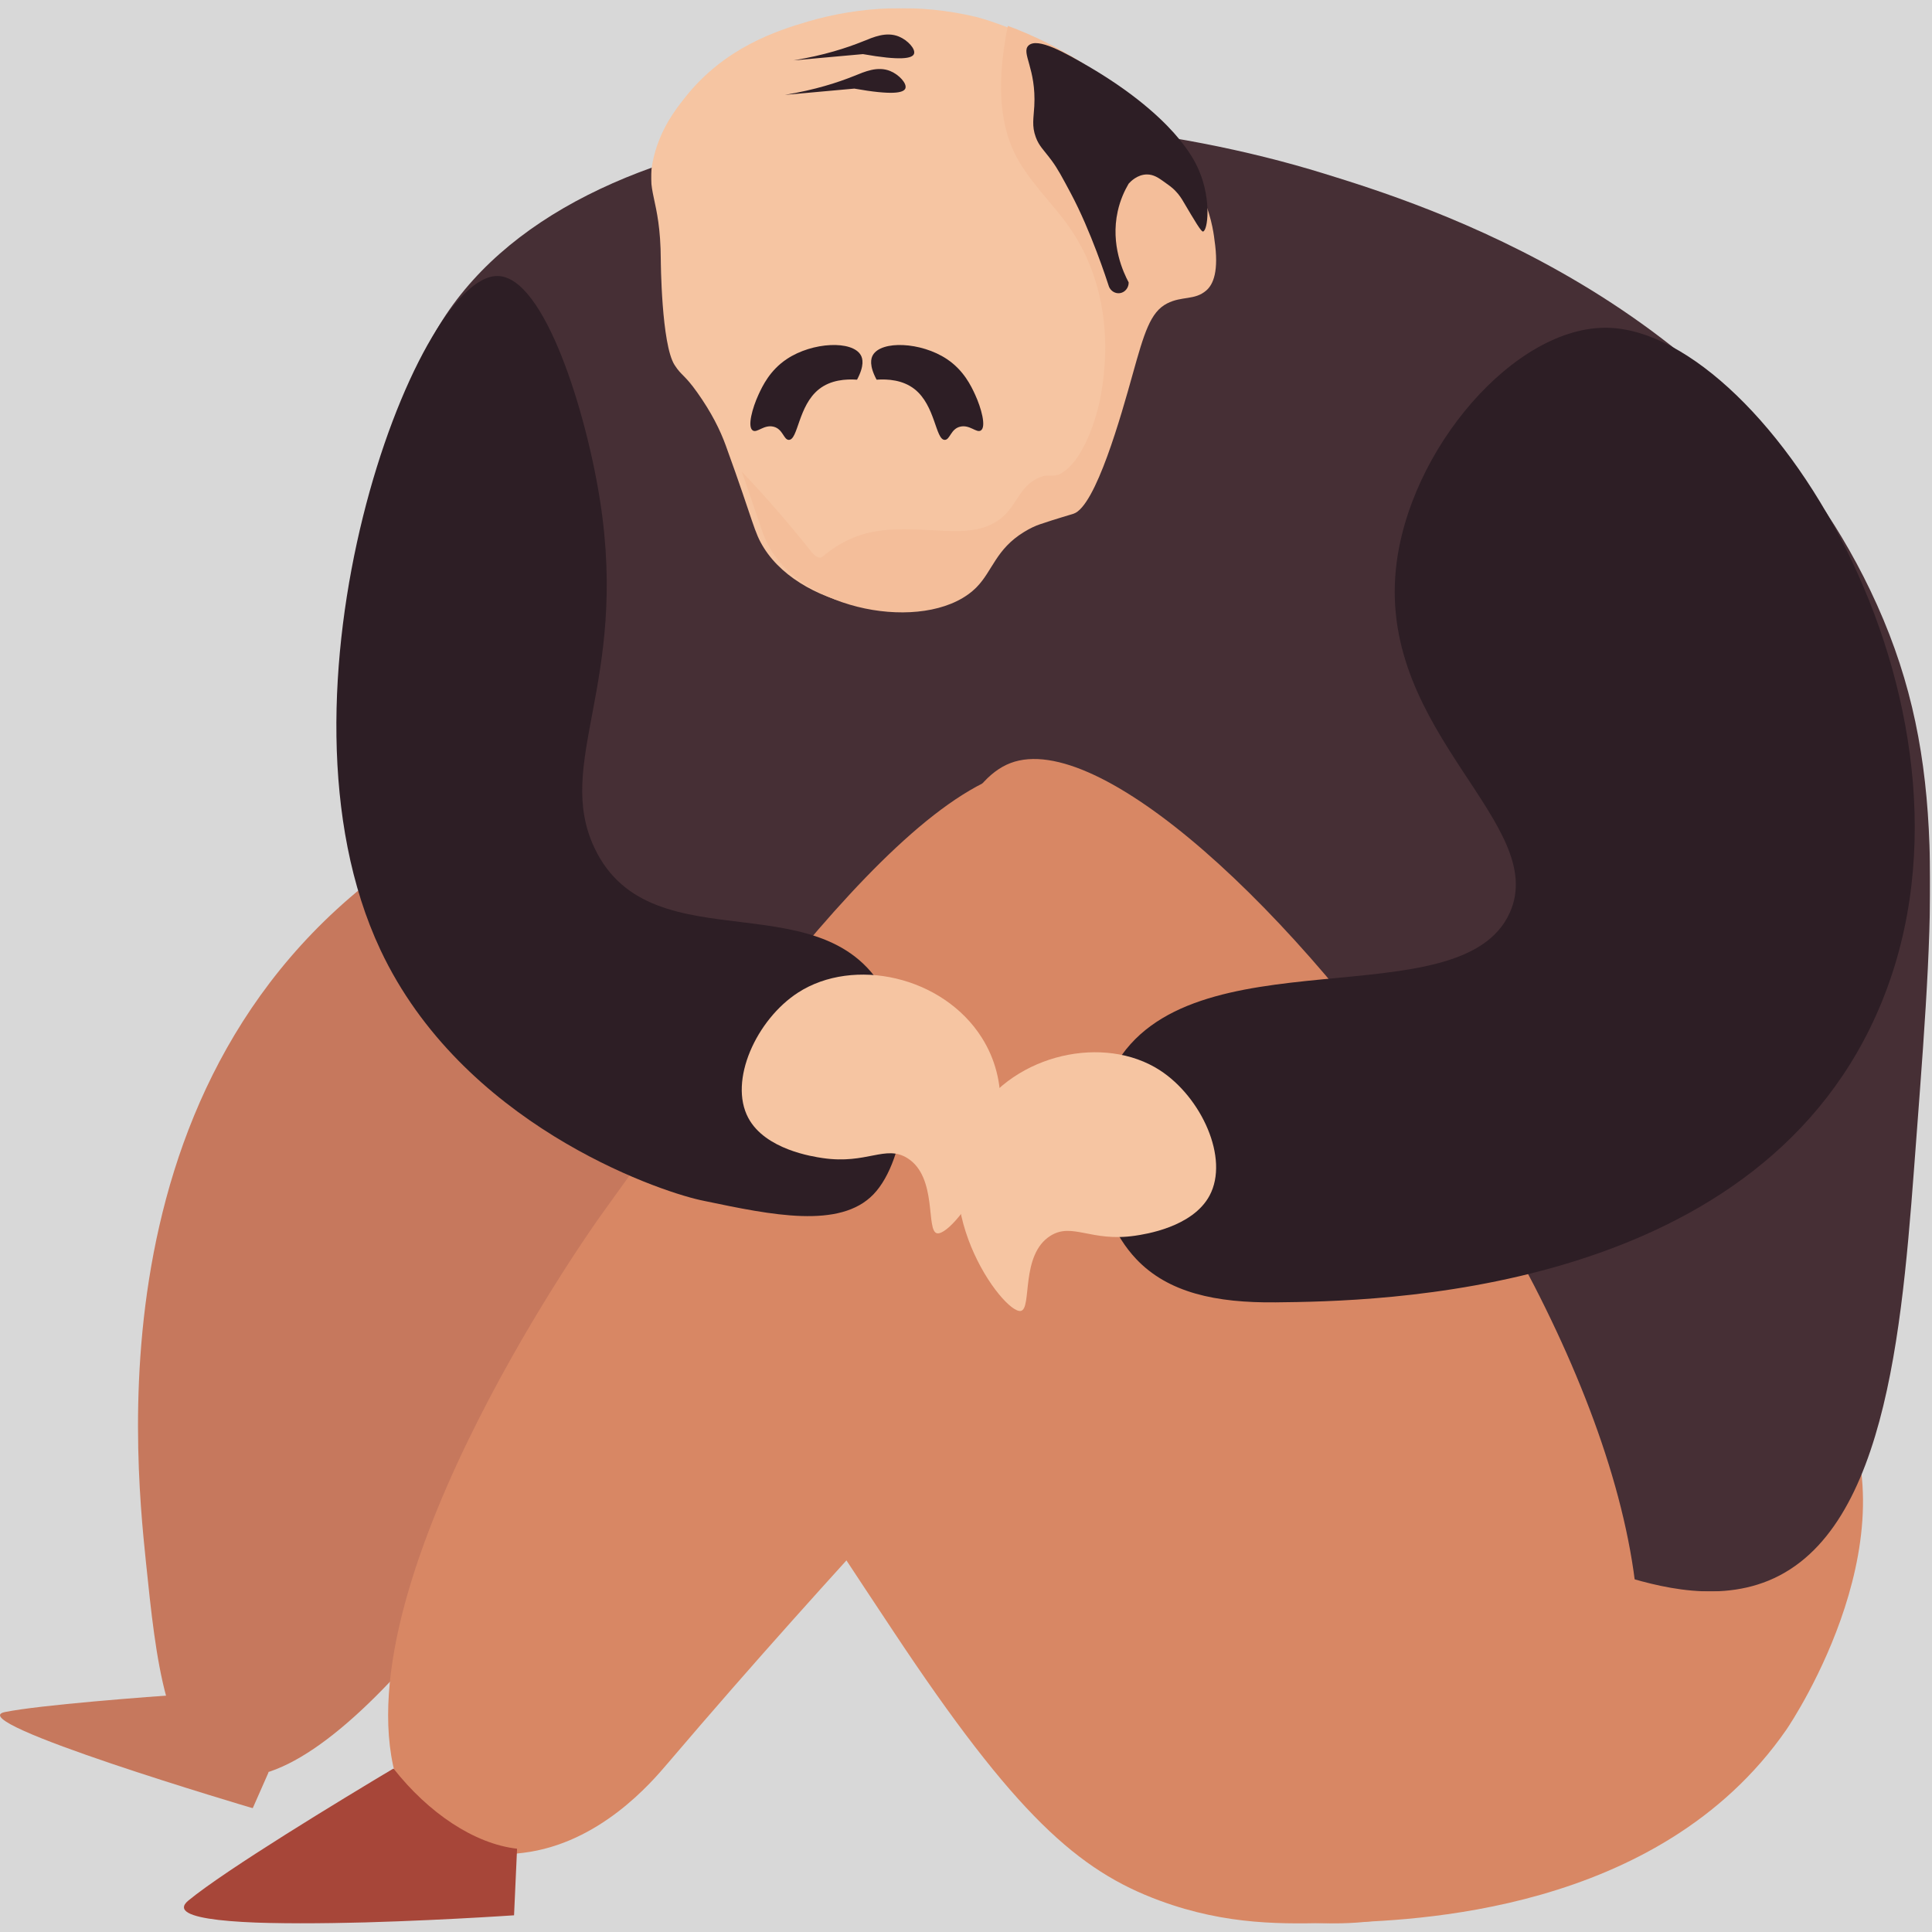
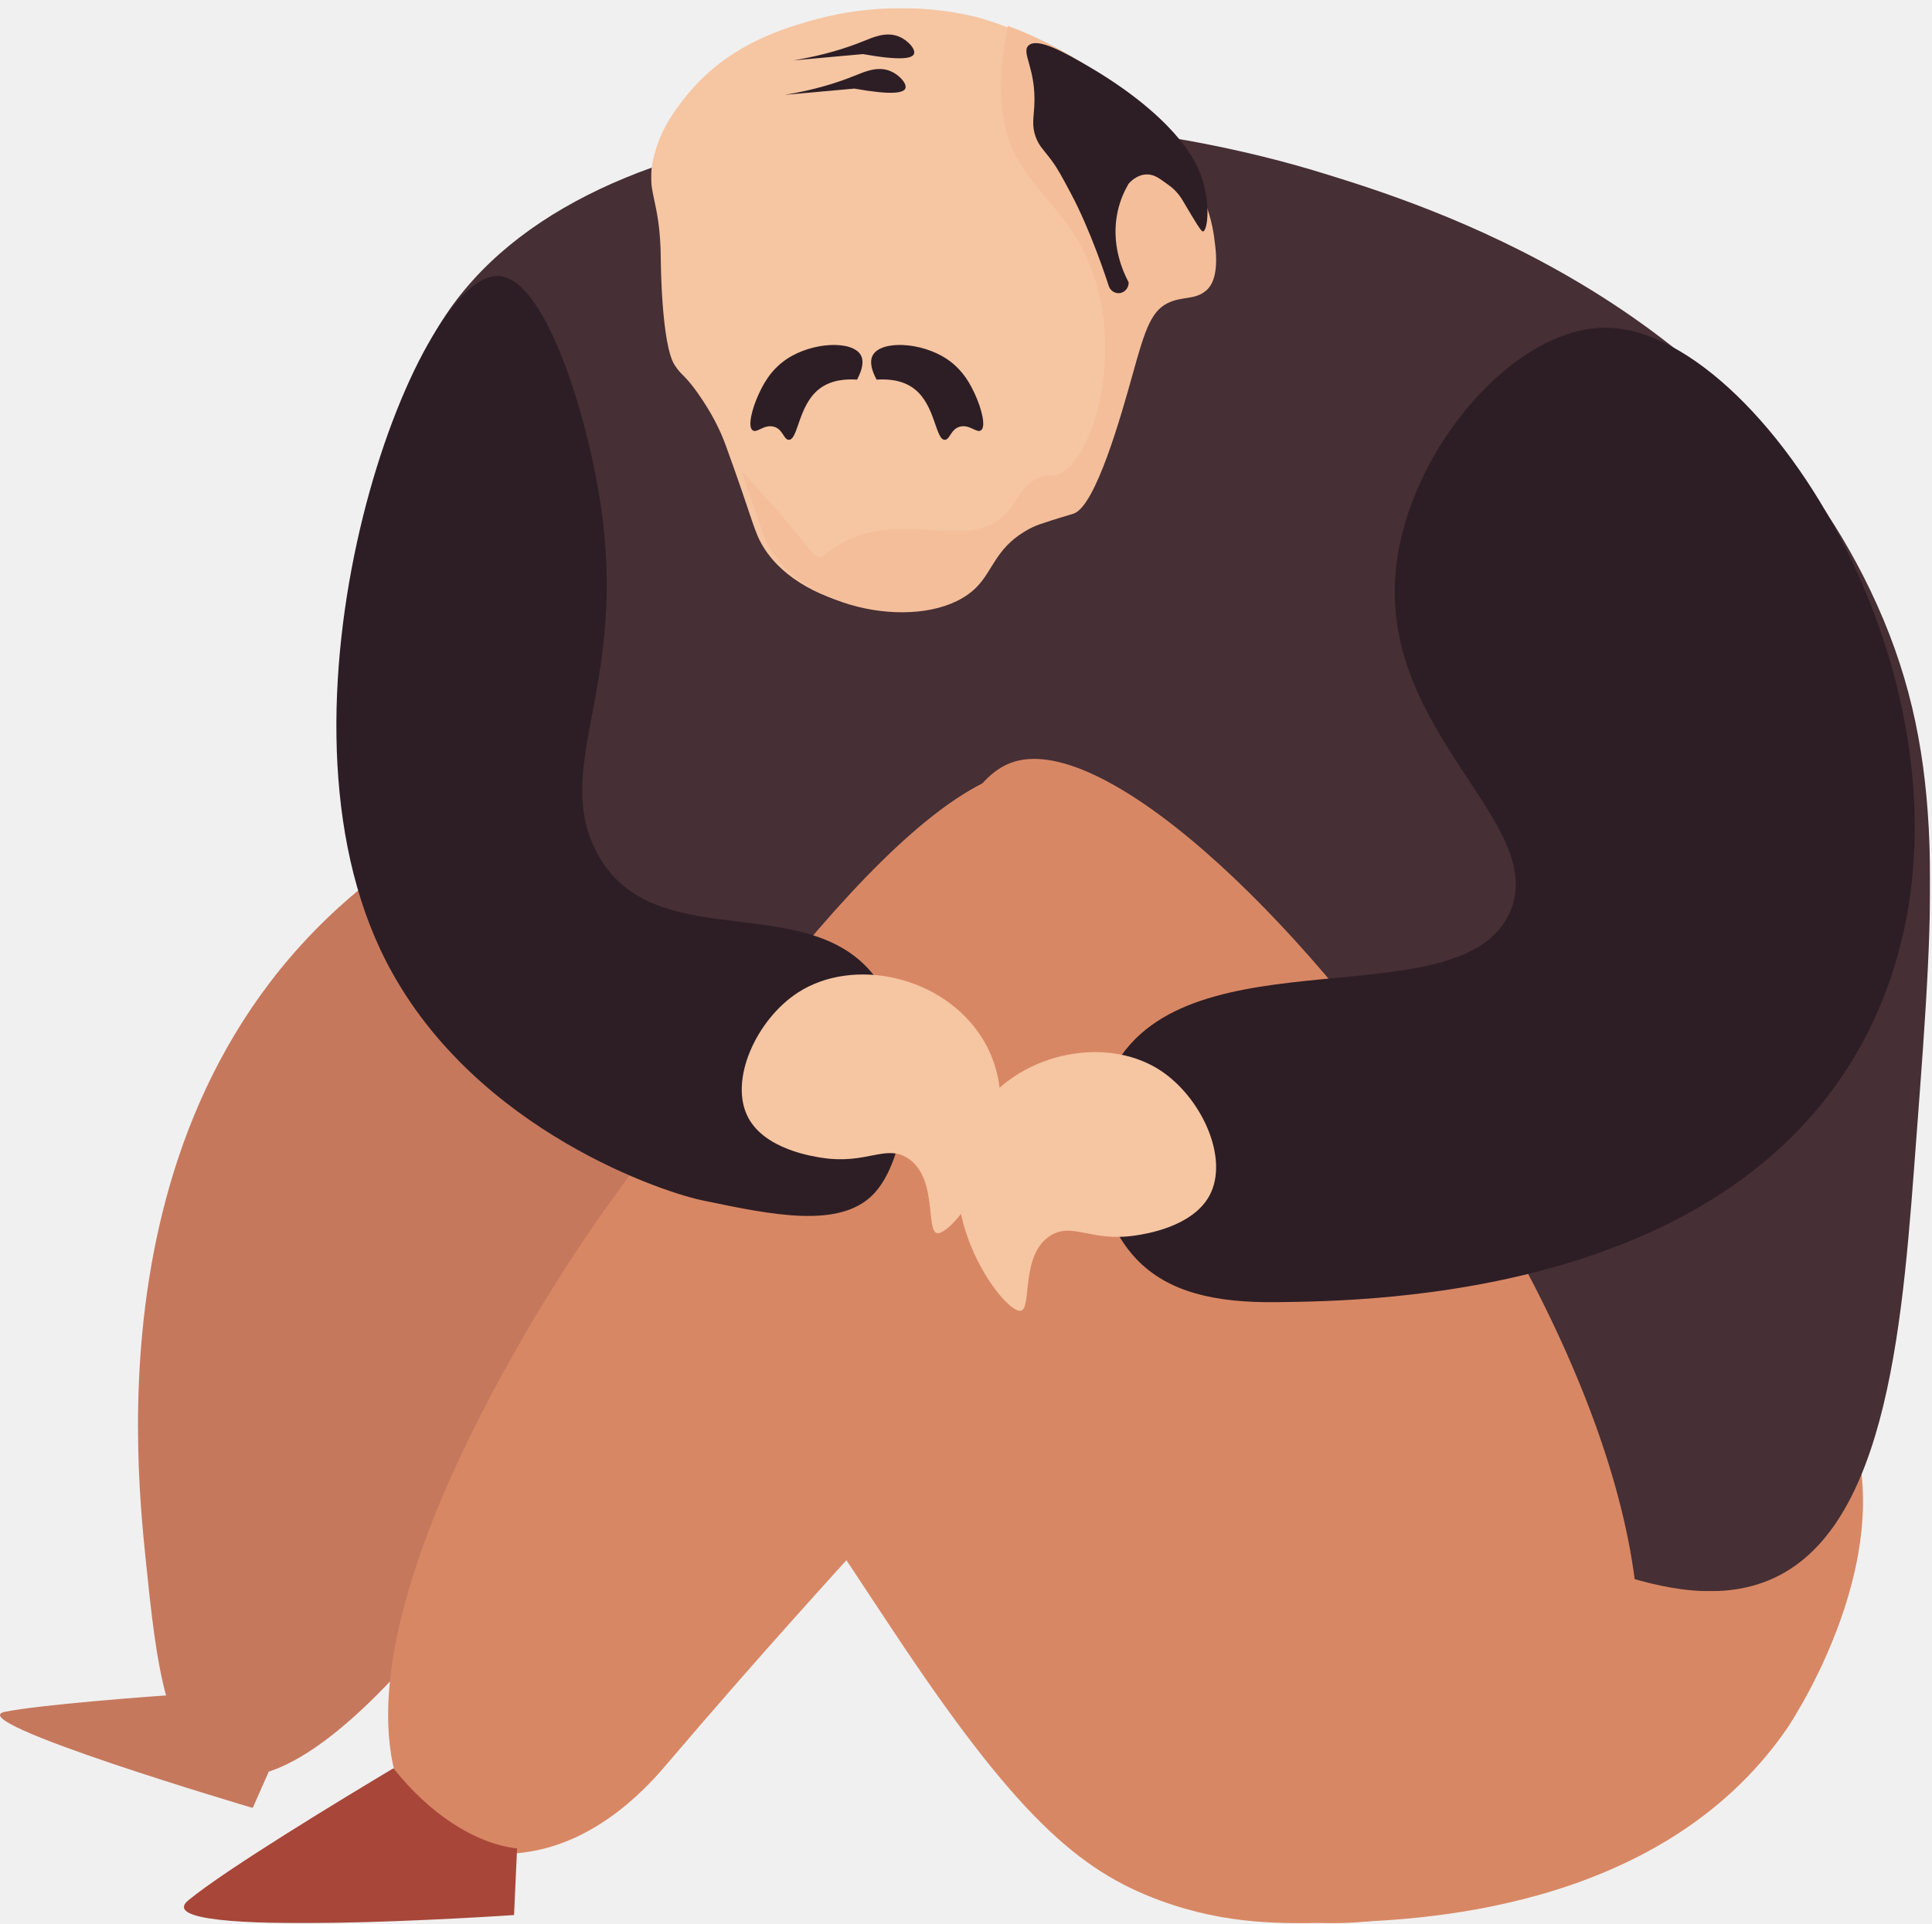
- <svg xmlns="http://www.w3.org/2000/svg" xmlns:xlink="http://www.w3.org/1999/xlink" width="128px" height="128px" viewBox="0 0 128 128" version="1.1">
+ <svg xmlns="http://www.w3.org/2000/svg" xmlns:xlink="http://www.w3.org/1999/xlink" width="228px" height="227px" viewBox="0 0 228 227" version="1.1">
  <defs>
-     <polygon id="path-1" points="0 7.799 0 0.223 17.804 0.223 17.804 7.799" />
-     <polygon id="path-3" points="103.304 0.526 103.304 98.007 0.528 98.007 0.528 0.526 103.304 0.526" />
-     <polygon id="path-5" points="22.257 10.286 0.187 10.286 0.187 0.026 22.257 0.026 22.257 10.286" />
-     <polygon id="path-7" points="0.277 0.539 37.168 0.539 37.168 40.368 0.277 40.368 0.277 0.539" />
+     <polygon id="path-1" points="0 13.891 0 0.398 31.714 0.398 31.714 13.891" />
+     <polygon id="path-3" points="184.01 0.937 184.01 174.575 0.941 174.575 0.941 0.937 184.01 0.937" />
+     <polygon id="path-5" points="39.645 18.321 0.333 18.321 0.333 0.046 39.645 0.046 39.645 18.321" />
+     <polygon id="path-7" points="0.493 0.961 66.205 0.961 66.205 71.906 0.493 71.906 0.493 0.961" />
  </defs>
  <g id="Page-1" stroke="none" stroke-width="1" fill="none" fill-rule="evenodd">
    <g id="square">
-       <polygon id="square-a" fill="#D8D8D8" points="0 0 64 0 128 0 128 64 128 128 64 128 0 128 0 64" />
-       <g>
-         <path d="M41.341,88.598 C47.02,77.409 55.608,55.07 47.604,50.533 C42.729,47.77 33.674,52.73 30.175,54.647 C5.996,67.893 8.888,95.918 9.668,103.483 C10.338,109.98 10.985,116.254 14.611,117.498 C21.606,119.898 34.625,101.831 41.341,88.598" id="Fill-1" fill="#C6785D" />
-         <g id="Group-5" transform="translate(0, 112)">
-           <mask id="mask-2" fill="white">
-             <use xlink:href="#path-1" />
-           </mask>
-           <g id="Clip-4" />
-           <path d="M12.587,0.223 C9.51,0.44 2.677,0.956 0.328,1.427 C-2.74,2.043 16.744,7.799 16.744,7.799 L17.804,5.395 C15.69,4.452 13.772,2.496 12.587,0.223" id="Fill-3" fill="#C6785D" mask="url(#mask-2)" />
-         </g>
-         <path d="M104.998,84.49 C103.258,84.517 101.823,84.775 100.561,85.199 C90.674,88.517 87.784,94.771 84.591,94.185 C77.727,92.924 83.027,59.25 72.605,55.241 C68.545,53.678 63.505,57.16 58.241,60.796 C54.648,63.277 46.643,68.807 44.804,77.46 C43.367,84.225 48.646,92.184 59.203,108.104 C67.261,120.254 71.443,123.935 76.833,125.922 C81.324,127.578 85.078,127.477 88.547,127.385 C93.42,127.254 109.887,126.814 118.351,114.597 C118.822,113.916 127.167,101.294 121.413,91.957 C116.793,84.461 105.606,84.48 104.998,84.49" id="Fill-6" fill="#D88764" />
-         <g id="Group-10" transform="translate(24.57143, 7.428571)">
-           <mask id="mask-4" fill="white">
-             <use xlink:href="#path-3" />
-           </mask>
-           <g id="Clip-9" />
-           <path d="M4.313,14.491 C13.17,-0.858 42.651,-2.272 63.162,4.075 C69.63,6.076 90.096,12.409 99.335,31.673 C104.347,42.122 103.648,51.358 102.401,67.856 C101.517,79.552 100.687,93.979 92.591,97.294 C88.787,98.851 84.543,97.492 81.99,96.674 C74.542,94.288 72.85,89.563 67.482,85.627 C56.141,77.312 47.309,88.656 36.72,79.758 C28.201,72.6 23.231,60.864 16.112,61.91 C14.982,62.076 13.008,62.679 10.594,61.91 C9.041,61.414 6.416,60.067 3.85,55.164 C2.579,52.733 -0.82,45.338 1.106,29.578 C2.076,21.649 2.492,17.646 4.313,14.491" id="Fill-8" fill="#462F35" mask="url(#mask-4)" />
-         </g>
-         <path d="M66.947,50.555 C78.596,46.115 118.891,97.726 106.088,118.441 C101.689,125.559 90.967,129.117 82.985,126.647 C58.795,119.158 55.428,54.946 66.947,50.555" id="Fill-11" fill="#D88764" />
-         <path d="M39.772,80.574 C50.05,66.273 63.177,47.78 70.924,51.292 C76.219,53.692 76.848,64.505 77.092,68.683 C77.951,83.437 68.051,88.863 44.223,116.841 C43.157,118.093 39.729,122.129 34.68,122.752 C33.798,122.861 30.89,123.22 28.628,121.467 C28.309,121.22 26.869,120.13 26.193,117.596 C22.667,104.373 39.772,80.574 39.772,80.574" id="Fill-13" fill="#D88764" />
-         <path d="M39.767,33.246 C41.627,45.288 36.714,50.544 39.39,56.186 C43.2,64.218 55.195,57.854 58.962,66.424 C60.784,70.571 60.074,76.835 57.872,79.125 C55.645,81.442 51.119,80.496 46.706,79.574 C46.55,79.542 46.434,79.516 46.401,79.509 C43.377,78.839 30.596,74.397 25.206,62.935 C17.247,46.007 27.49,18.194 32.978,18.286 C36.08,18.338 38.853,27.326 39.767,33.246" id="Fill-15" fill="#2D1E25" />
-         <path d="M92.481,37.705 C91.373,48.594 102.665,54.585 100.028,60.466 C96.82,67.619 78.8,61.687 73.814,70.706 C71.688,74.552 72.365,80.332 75.273,83.41 C77.386,85.648 80.553,86.327 84.523,86.284 C90.986,86.213 115.951,85.94 124.314,67.221 C133.084,47.595 117.2,22.021 106.561,21.717 C100.382,21.54 93.285,29.811 92.481,37.705" id="Fill-17" fill="#2D1E25" />
-         <path d="M52.87,65.764 C50.12,67.544 48.255,71.6 49.578,74.069 C50.703,76.168 53.869,76.632 54.516,76.727 C57.429,77.154 58.663,75.826 60.113,76.727 C62.138,77.987 61.317,81.573 62.088,81.71 C63.241,81.915 68.69,74.517 65.05,68.754 C62.465,64.66 56.55,63.384 52.87,65.764" id="Fill-19" fill="#F6C5A2" />
-         <g id="Group-23" transform="translate(12, 117.1429)">
-           <mask id="mask-6" fill="white">
-             <use xlink:href="#path-5" />
-           </mask>
-           <g id="Clip-22" />
-           <path d="M14.068,0.026 C10.621,2.085 2.984,6.713 0.483,8.771 C-2.784,11.459 22.057,9.751 22.057,9.751 L22.257,5.339 C19.427,5.018 16.393,2.978 14.068,0.026" id="Fill-21" fill="#A74639" mask="url(#mask-6)" />
-         </g>
-         <g id="Group-26" transform="translate(42.85714, 0)">
-           <mask id="mask-8" fill="white">
-             <use xlink:href="#path-7" />
-           </mask>
-           <g id="Clip-25" />
-           <path d="M37.058,15.766 C37.058,15.766 36.919,14.312 36.316,13.023 C31.882,3.544 21.819,1.123 21.819,1.123 C18.004,0.205 14.093,0.419 10.68,1.423 C8.576,2.041 5.14,3.156 2.532,6.453 C1.876,7.282 0.94,8.491 0.472,10.338 C-0.148,12.783 0.906,12.99 0.922,17.227 C0.922,17.227 0.956,22.823 1.839,24.189 C2.303,24.908 2.491,24.81 3.335,25.998 C4.286,27.337 4.856,28.494 5.229,29.521 C7.128,34.753 7.079,35.226 7.755,36.304 C10.398,40.515 18.408,41.702 21.339,38.686 C22.381,37.614 22.607,36.19 24.456,35.059 C24.875,34.803 25.21,34.653 25.503,34.553 C26.689,34.151 27.38,33.969 27.733,33.853 C29.206,33.37 30.903,27.294 31.643,24.647 C32.408,21.911 32.814,20.531 33.919,19.963 C34.911,19.453 35.746,19.769 36.516,19.103 C36.982,18.701 37.363,17.825 37.058,15.766" id="Fill-24" fill="#F6C5A2" mask="url(#mask-8)" />
-         </g>
-         <path d="M80.462,15.899 C80.462,15.899 80.323,14.44 79.719,13.148 C76.359,5.957 69.778,2.817 66.77,1.714 C66.228,4.446 66.006,7.433 67.107,9.907 C67.978,11.868 69.669,13.354 70.878,15.1 C73.129,18.353 73.635,22.389 72.925,26.241 C72.65,27.737 71.766,30.574 70.244,31.396 C69.844,31.612 69.44,31.431 69.044,31.566 C67.653,32.043 67.457,33.252 66.556,34.127 C65.462,35.189 63.986,35.231 62.533,35.166 C59.415,35.027 57.08,34.712 54.489,36.883 C54.245,37.088 53.907,36.746 53.773,36.577 C52.296,34.711 50.752,32.937 49.143,31.247 C50.483,35.042 50.514,35.533 51.117,36.495 C53.764,40.719 61.785,41.909 64.72,38.884 C65.764,37.809 65.99,36.381 67.842,35.247 C68.261,34.99 68.596,34.839 68.89,34.739 C70.078,34.336 70.77,34.154 71.123,34.037 C72.598,33.553 74.298,27.459 75.039,24.805 C75.805,22.062 76.211,20.678 77.318,20.107 C78.312,19.596 79.147,19.913 79.919,19.245 C80.385,18.841 80.767,17.963 80.462,15.899" id="Fill-27" fill="#F4BE9A" />
-         <path d="M58.076,25.155 C57.573,24.213 57.704,23.75 57.825,23.535 C58.381,22.544 61.016,22.65 62.724,23.784 C63.849,24.531 64.338,25.566 64.607,26.152 C65.006,27.02 65.358,28.278 64.984,28.52 C64.695,28.707 64.246,28.109 63.602,28.271 C62.985,28.426 62.942,29.137 62.597,29.143 C61.977,29.154 61.982,26.871 60.588,25.778 C59.815,25.172 58.83,25.103 58.076,25.155" id="Fill-29" fill="#2D1E25" />
-         <path d="M73.475,18.999 C73.6,19.294 73.903,19.467 74.201,19.421 C74.532,19.372 74.785,19.066 74.777,18.709 C74.435,18.069 73.561,16.221 74.051,14.003 C74.218,13.247 74.503,12.632 74.775,12.17 C74.905,12.024 75.349,11.564 75.982,11.558 C76.43,11.555 76.753,11.78 77.13,12.05 C77.424,12.26 77.64,12.409 77.846,12.618 C78.146,12.92 78.309,13.206 78.389,13.34 C79.186,14.689 79.585,15.363 79.703,15.34 C80.021,15.278 80.262,13.24 79.447,11.323 C79.125,10.564 78.716,9.938 78.1,9.187 C77.375,8.303 75.607,6.434 72.1,4.389 C70.597,3.513 68.732,2.445 68.139,3.019 C67.639,3.503 68.66,4.544 68.525,7.03 C68.483,7.813 68.347,8.34 68.622,9.085 C68.845,9.693 69.151,9.927 69.685,10.65 C70.075,11.18 70.363,11.721 70.94,12.802 C72.277,15.307 73.326,18.537 73.475,18.999" id="Fill-31" fill="#2D1E25" />
-         <path d="M76.844,70.907 C79.594,72.687 81.46,76.743 80.136,79.212 C79.011,81.311 75.846,81.775 75.198,81.87 C72.285,82.297 71.051,80.969 69.602,81.87 C67.576,83.13 68.397,86.716 67.627,86.853 C66.473,87.058 61.024,79.66 64.664,73.897 C67.249,69.803 73.164,68.527 76.844,70.907" id="Fill-33" fill="#F6C5A2" />
-         <path d="M56.781,25.155 C57.284,24.213 57.153,23.75 57.032,23.535 C56.476,22.544 53.841,22.65 52.134,23.784 C51.008,24.531 50.52,25.566 50.25,26.152 C49.851,27.02 49.499,28.278 49.873,28.52 C50.162,28.707 50.611,28.109 51.255,28.271 C51.873,28.426 51.916,29.137 52.26,29.143 C52.881,29.154 52.875,26.871 54.269,25.778 C55.042,25.172 56.027,25.103 56.781,25.155" id="Fill-35" fill="#2D1E25" />
-         <path d="M52,6.286 C54.023,5.952 55.532,5.457 56.601,5.027 C57.277,4.754 58.142,4.36 58.985,4.708 C59.58,4.954 60.108,5.546 59.981,5.861 C59.862,6.158 59.115,6.318 56.601,5.87" id="Fill-37" fill="#2D1E25" />
-         <path d="M52.571,4 C54.594,3.666 56.104,3.172 57.172,2.741 C57.848,2.468 58.714,2.074 59.557,2.423 C60.152,2.668 60.679,3.26 60.552,3.575 C60.433,3.872 59.686,4.032 57.172,3.585" id="Fill-39" fill="#2D1E25" />
+       <path d="M73.639,157.814 C83.755,137.885 99.052,98.093 84.795,90.012 C76.111,85.09 59.981,93.926 53.749,97.34 C10.681,120.934 15.831,170.854 17.221,184.329 C18.415,195.901 19.567,207.077 26.026,209.293 C38.486,213.568 61.675,181.386 73.639,157.814" id="Fill-1" fill="#C6785D" />
+       <g id="Group-5" transform="translate(0, 199.5)">
+         <mask id="mask-2" fill="white">
+           <use xlink:href="#path-1" />
+         </mask>
+         <g id="Clip-4" />
+         <path d="M22.421,0.398 C16.939,0.783 4.768,1.704 0.583,2.542 C-4.881,3.639 29.825,13.891 29.825,13.891 L31.714,9.61 C27.948,7.931 24.532,4.446 22.421,0.398" id="Fill-3" fill="#C6785D" mask="url(#mask-2)" />
      </g>
+       <path d="M187.027,150.498 C183.927,150.546 181.372,151.005 179.124,151.76 C161.513,157.671 156.366,168.811 150.678,167.766 C138.451,165.52 147.892,105.538 129.327,98.397 C122.095,95.615 113.118,101.816 103.742,108.292 C97.343,112.712 83.083,122.562 79.807,137.976 C77.247,150.026 86.65,164.204 105.455,192.56 C119.808,214.202 127.259,220.759 136.858,224.298 C144.858,227.248 151.545,227.069 157.724,226.905 C166.405,226.672 195.735,225.888 210.812,204.125 C211.652,202.913 226.516,180.429 216.267,163.798 C208.038,150.447 188.111,150.48 187.027,150.498" id="Fill-6" fill="#D88764" />
+       <g id="Group-10" transform="translate(43.76786, 13.23214)">
+         <mask id="mask-4" fill="white">
+           <use xlink:href="#path-3" />
+         </mask>
+         <g id="Clip-9" />
+         <path d="M7.682,25.812 C23.459,-1.529 75.972,-4.046 112.507,7.259 C124.028,10.823 160.483,22.103 176.941,56.417 C185.867,75.03 184.624,91.481 182.402,120.869 C180.826,141.702 179.349,167.401 164.928,173.305 C158.153,176.079 150.593,173.657 146.045,172.201 C132.778,167.95 129.763,159.534 120.203,152.524 C100.001,137.711 84.268,157.918 65.407,142.069 C50.233,129.318 41.381,108.414 28.7,110.276 C26.688,110.572 23.171,111.647 18.871,110.276 C16.103,109.394 11.428,106.994 6.858,98.26 C4.593,93.931 -1.461,80.759 1.971,52.686 C3.697,38.562 4.439,31.432 7.682,25.812" id="Fill-8" fill="#462F35" mask="url(#mask-4)" />
+       </g>
+       <path d="M119.25,90.051 C139.998,82.142 211.775,174.075 188.97,210.973 C181.134,223.651 162.034,229.99 147.817,225.589 C104.729,212.251 98.732,97.873 119.25,90.051" id="Fill-11" fill="#D88764" />
+       <path d="M70.844,143.522 C89.152,118.048 112.534,85.108 126.334,91.364 C135.764,95.639 136.886,114.9 137.319,122.341 C138.85,148.621 121.216,158.288 78.773,208.123 C76.873,210.353 70.767,217.543 61.773,218.652 C60.203,218.846 55.024,219.485 50.994,216.362 C50.425,215.922 47.86,213.982 46.656,209.468 C40.376,185.914 70.844,143.522 70.844,143.522" id="Fill-13" fill="#D88764" />
+       <path d="M70.835,59.22 C74.149,80.669 65.396,90.031 70.163,100.081 C76.951,114.389 98.317,103.052 105.026,118.318 C108.272,125.705 107.007,136.862 103.084,140.941 C99.117,145.069 91.057,143.384 83.196,141.742 C82.917,141.683 82.71,141.638 82.652,141.625 C77.266,140.431 54.499,132.52 44.899,112.103 C30.721,81.95 48.967,32.408 58.742,32.572 C64.267,32.664 69.206,48.675 70.835,59.22" id="Fill-15" fill="#2D1E25" />
+       <path d="M164.732,67.162 C162.758,86.557 182.871,97.23 178.174,107.705 C172.46,120.446 140.362,109.879 131.481,125.946 C127.695,132.796 128.9,143.091 134.08,148.575 C137.844,152.56 143.485,153.77 150.557,153.693 C162.068,153.567 206.538,153.08 221.435,119.737 C237.055,84.778 208.762,39.226 189.812,38.684 C178.806,38.368 166.164,53.1 164.732,67.162" id="Fill-17" fill="#2D1E25" />
+       <path d="M94.175,117.143 C89.276,120.312 85.953,127.538 88.311,131.936 C90.315,135.674 95.954,136.501 97.108,136.67 C102.295,137.431 104.494,135.064 107.076,136.67 C110.684,138.915 109.221,145.302 110.593,145.546 C112.649,145.912 122.354,132.733 115.871,122.469 C111.265,115.175 100.73,112.903 94.175,117.143" id="Fill-19" fill="#F6C5A2" />
+       <g id="Group-23" transform="translate(21.375, 208.6607)">
+         <mask id="mask-6" fill="white">
+           <use xlink:href="#path-5" />
+         </mask>
+         <g id="Clip-22" />
+         <path d="M25.058,0.046 C18.919,3.713 5.316,11.958 0.86,15.623 C-4.959,20.411 39.289,17.369 39.289,17.369 L39.645,9.511 C34.604,8.939 29.2,5.304 25.058,0.046" id="Fill-21" fill="#A74639" mask="url(#mask-6)" />
+       </g>
+       <g id="Group-26" transform="translate(76.33929, 0)">
+         <mask id="mask-8" fill="white">
+           <use xlink:href="#path-7" />
+         </mask>
+         <g id="Clip-25" />
+         <path d="M66.01,28.084 C66.01,28.084 65.763,25.493 64.689,23.197 C56.789,6.313 38.866,2 38.866,2 C32.07,0.364 25.103,0.747 19.024,2.534 C15.277,3.635 9.155,5.622 4.51,11.495 C3.342,12.97 1.674,15.125 0.841,18.415 C-0.263,22.77 1.613,23.139 1.642,30.685 C1.642,30.685 1.704,40.653 3.275,43.087 C4.102,44.367 4.438,44.193 5.941,46.309 C7.634,48.693 8.651,50.754 9.314,52.584 C12.697,61.903 12.609,62.746 13.814,64.666 C18.522,72.168 32.79,74.282 38.011,68.91 C39.866,67 40.269,64.463 43.562,62.45 C44.308,61.994 44.905,61.725 45.427,61.548 C47.54,60.831 48.771,60.507 49.399,60.301 C52.022,59.44 55.047,48.617 56.365,43.903 C57.728,39.03 58.449,36.572 60.418,35.559 C62.186,34.65 63.672,35.213 65.044,34.027 C65.873,33.31 66.553,31.75 66.01,28.084" id="Fill-24" fill="#F6C5A2" mask="url(#mask-8)" />
+       </g>
+       <path d="M143.323,28.32 C143.323,28.32 143.075,25.722 141.999,23.42 C136.015,10.61 124.292,5.019 118.935,3.054 C117.969,7.92 117.574,13.24 119.534,17.648 C121.086,21.14 124.097,23.786 126.251,26.898 C130.261,32.692 131.162,39.88 129.898,46.742 C129.408,49.407 127.833,54.46 125.123,55.923 C124.41,56.308 123.69,55.986 122.984,56.228 C120.506,57.076 120.158,59.23 118.553,60.788 C116.603,62.681 113.976,62.754 111.387,62.639 C105.833,62.391 101.674,61.832 97.059,65.698 C96.624,66.064 96.022,65.453 95.784,65.152 C93.153,61.83 90.402,58.668 87.536,55.658 C89.923,62.419 89.978,63.292 91.052,65.007 C95.767,72.53 110.055,74.65 115.283,69.263 C117.142,67.348 117.545,64.803 120.843,62.784 C121.59,62.327 122.187,62.057 122.71,61.88 C124.826,61.161 126.06,60.836 126.688,60.629 C129.315,59.767 132.344,48.912 133.664,44.185 C135.028,39.297 135.751,36.832 137.722,35.816 C139.493,34.905 140.981,35.469 142.355,34.28 C143.186,33.561 143.867,31.997 143.323,28.32" id="Fill-27" fill="#F4BE9A" />
+       <path d="M103.449,44.807 C102.551,43.129 102.785,42.305 103.002,41.921 C103.991,40.157 108.686,40.345 111.726,42.365 C113.73,43.696 114.601,45.54 115.082,46.584 C115.792,48.129 116.419,50.371 115.752,50.801 C115.238,51.134 114.439,50.07 113.292,50.357 C112.191,50.633 112.115,51.9 111.502,51.911 C110.396,51.93 110.405,47.864 107.923,45.917 C106.545,44.837 104.792,44.716 103.449,44.807" id="Fill-29" fill="#2D1E25" />
+       <path d="M130.878,33.843 C131.1,34.368 131.639,34.675 132.171,34.594 C132.76,34.506 133.211,33.961 133.196,33.325 C132.588,32.185 131.03,28.893 131.903,24.943 C132.201,23.596 132.709,22.501 133.193,21.677 C133.424,21.419 134.215,20.598 135.343,20.588 C136.14,20.582 136.717,20.984 137.388,21.464 C137.912,21.838 138.295,22.104 138.664,22.476 C139.197,23.014 139.489,23.523 139.63,23.761 C141.051,26.164 141.761,27.365 141.971,27.324 C142.538,27.214 142.966,23.584 141.516,20.17 C140.942,18.818 140.213,17.702 139.116,16.365 C137.824,14.79 134.676,11.46 128.428,7.818 C125.751,6.258 122.429,4.355 121.372,5.378 C120.482,6.24 122.3,8.094 122.06,12.523 C121.985,13.918 121.744,14.856 122.233,16.183 C122.631,17.265 123.176,17.683 124.126,18.971 C124.822,19.914 125.335,20.878 126.363,22.804 C128.743,27.266 130.612,33.019 130.878,33.843" id="Fill-31" fill="#2D1E25" />
+       <path d="M136.878,126.303 C141.777,129.473 145.1,136.698 142.742,141.097 C140.738,144.834 135.1,145.662 133.946,145.831 C128.758,146.591 126.559,144.225 123.978,145.831 C120.37,148.075 121.832,154.463 120.46,154.707 C118.405,155.072 108.699,141.894 115.183,131.629 C119.788,124.336 130.324,122.064 136.878,126.303" id="Fill-33" fill="#F6C5A2" />
+       <path d="M101.141,44.807 C102.038,43.129 101.804,42.305 101.588,41.921 C100.598,40.157 95.904,40.345 92.863,42.365 C90.859,43.696 89.988,45.54 89.507,46.584 C88.797,48.129 88.171,50.371 88.837,50.801 C89.351,51.134 90.151,50.07 91.297,50.357 C92.398,50.633 92.475,51.9 93.088,51.911 C94.193,51.93 94.184,47.864 96.667,45.917 C98.044,44.837 99.798,44.716 101.141,44.807" id="Fill-35" fill="#2D1E25" />
+       <path d="M92.625,11.196 C96.228,10.602 98.917,9.721 100.82,8.954 C102.024,8.469 103.565,7.766 105.068,8.387 C106.127,8.824 107.067,9.879 106.841,10.44 C106.628,10.969 105.298,11.254 100.82,10.457" id="Fill-37" fill="#2D1E25" />
+       <path d="M93.643,7.125 C97.246,6.531 99.935,5.649 101.838,4.882 C103.042,4.397 104.584,3.695 106.085,4.315 C107.145,4.752 108.085,5.807 107.859,6.369 C107.646,6.898 106.316,7.183 101.838,6.385" id="Fill-39" fill="#2D1E25" />
    </g>
  </g>
</svg>
